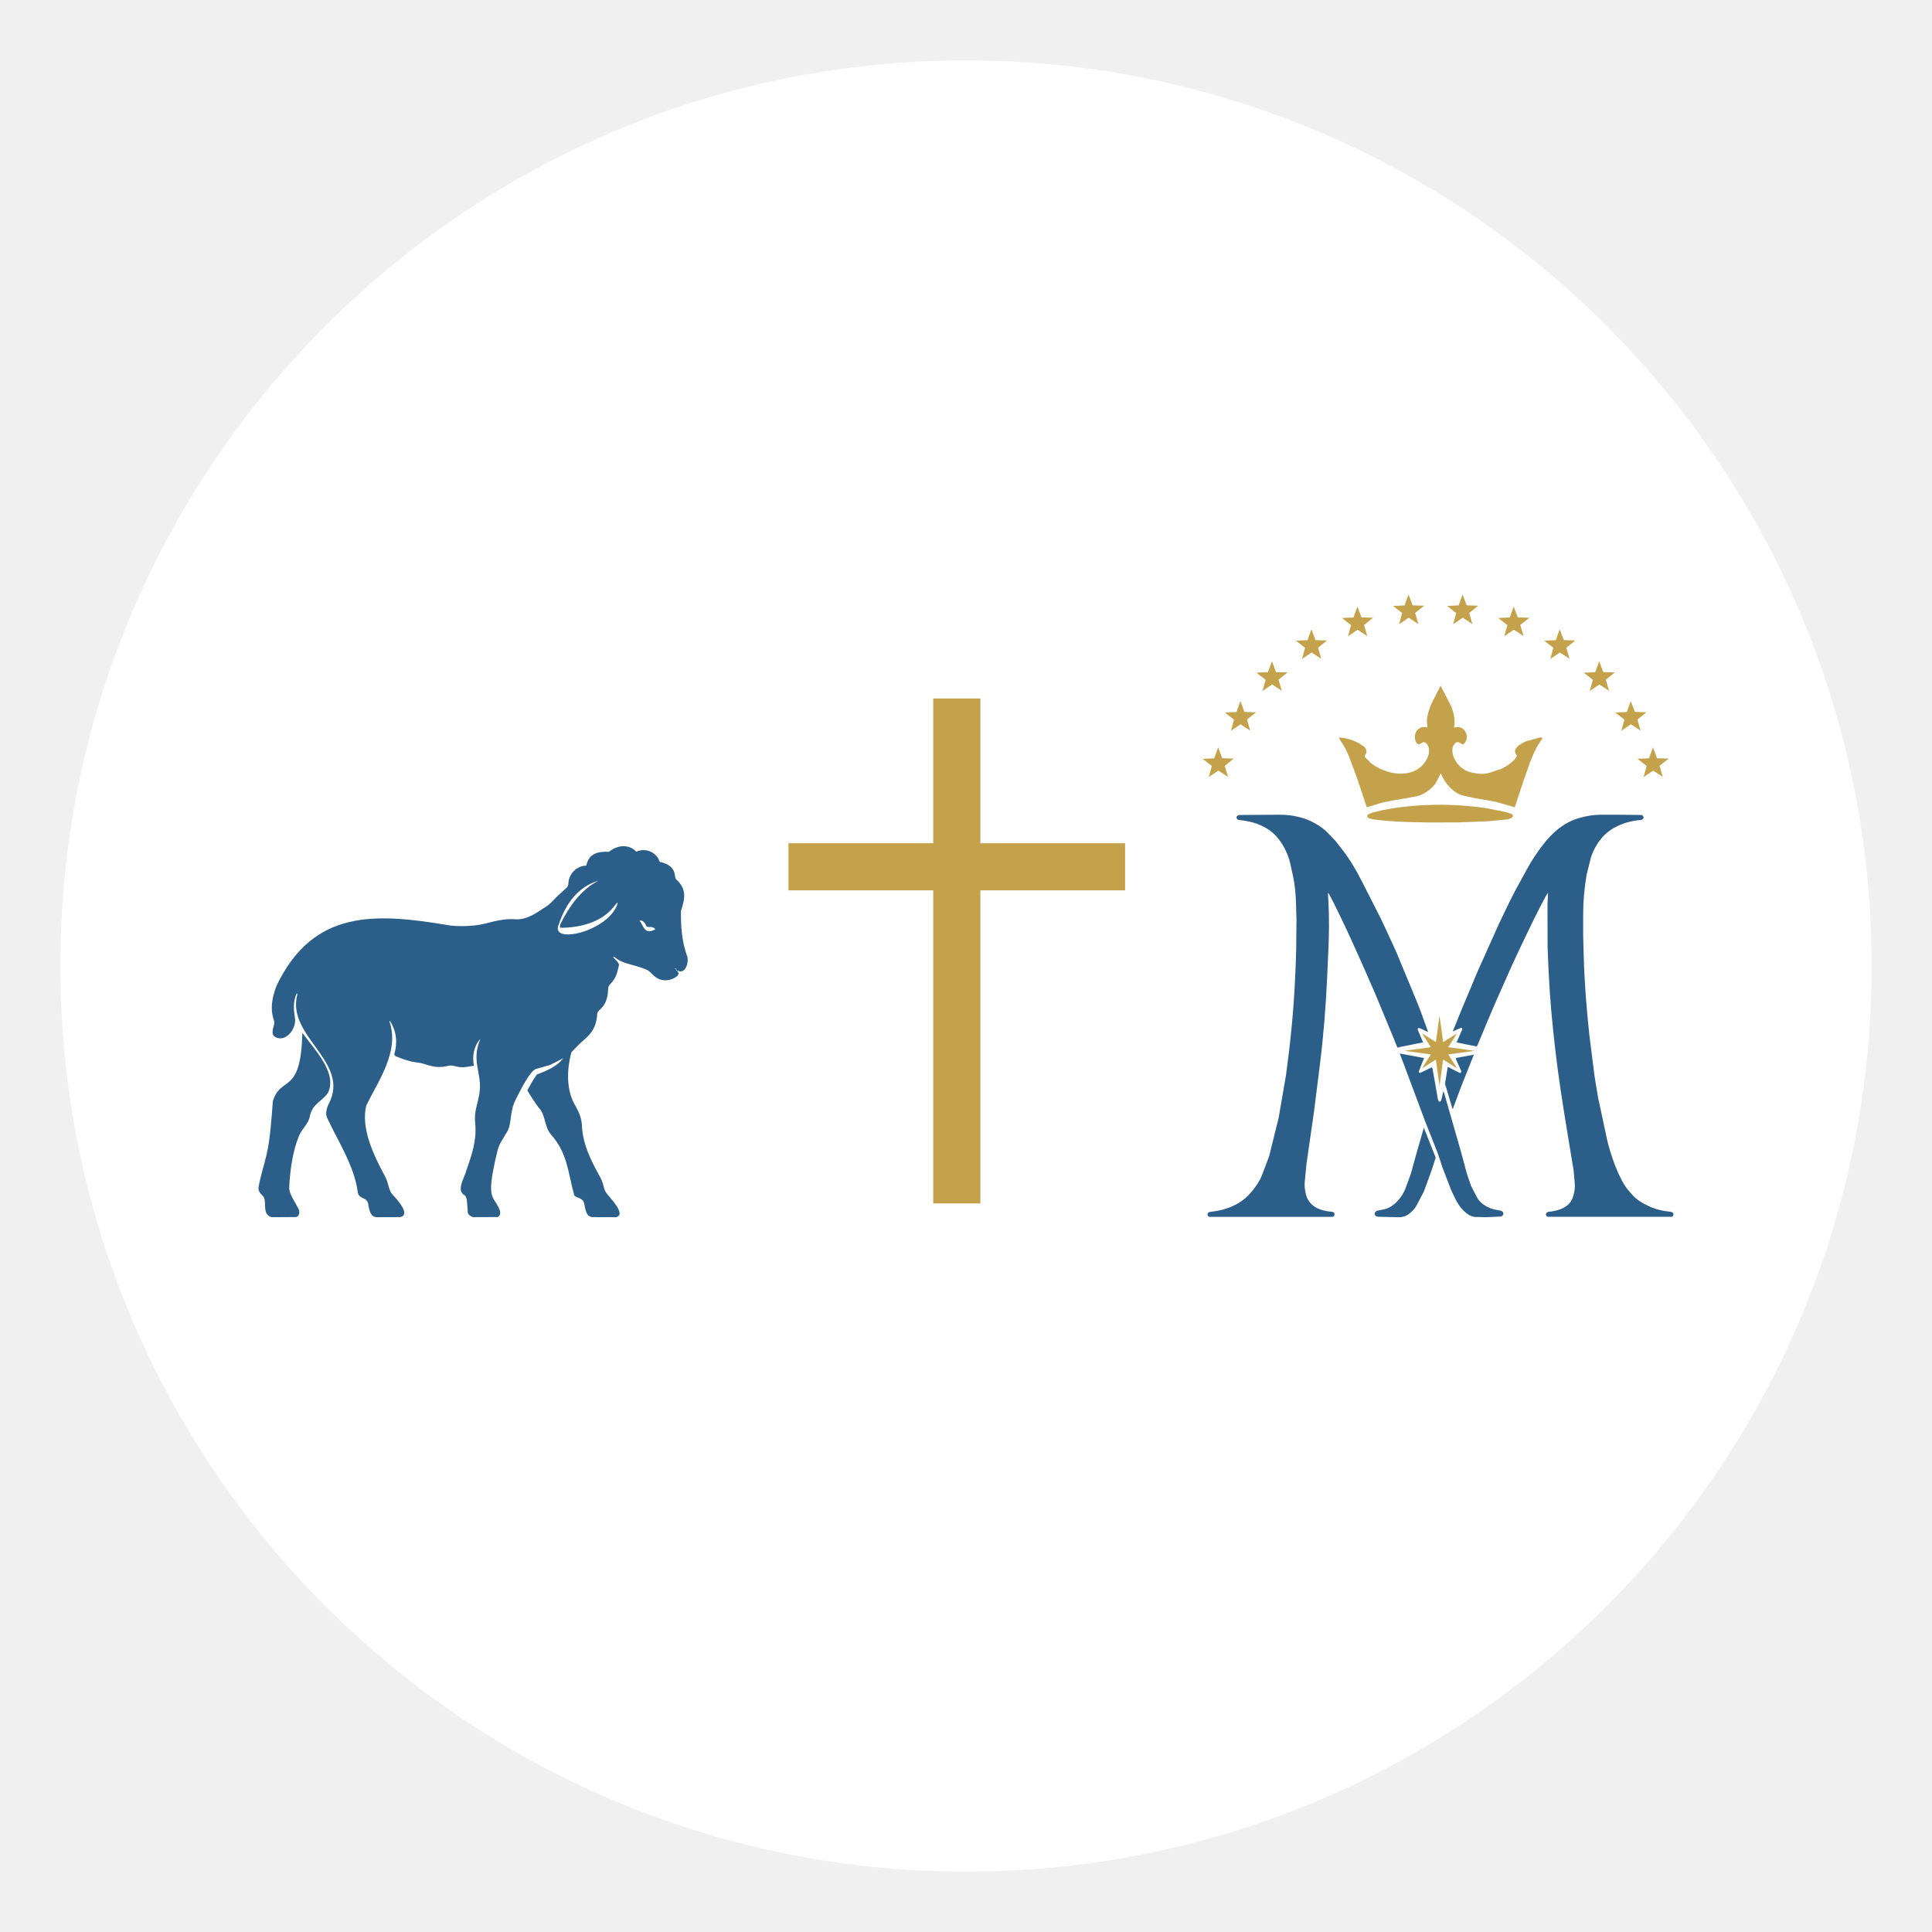
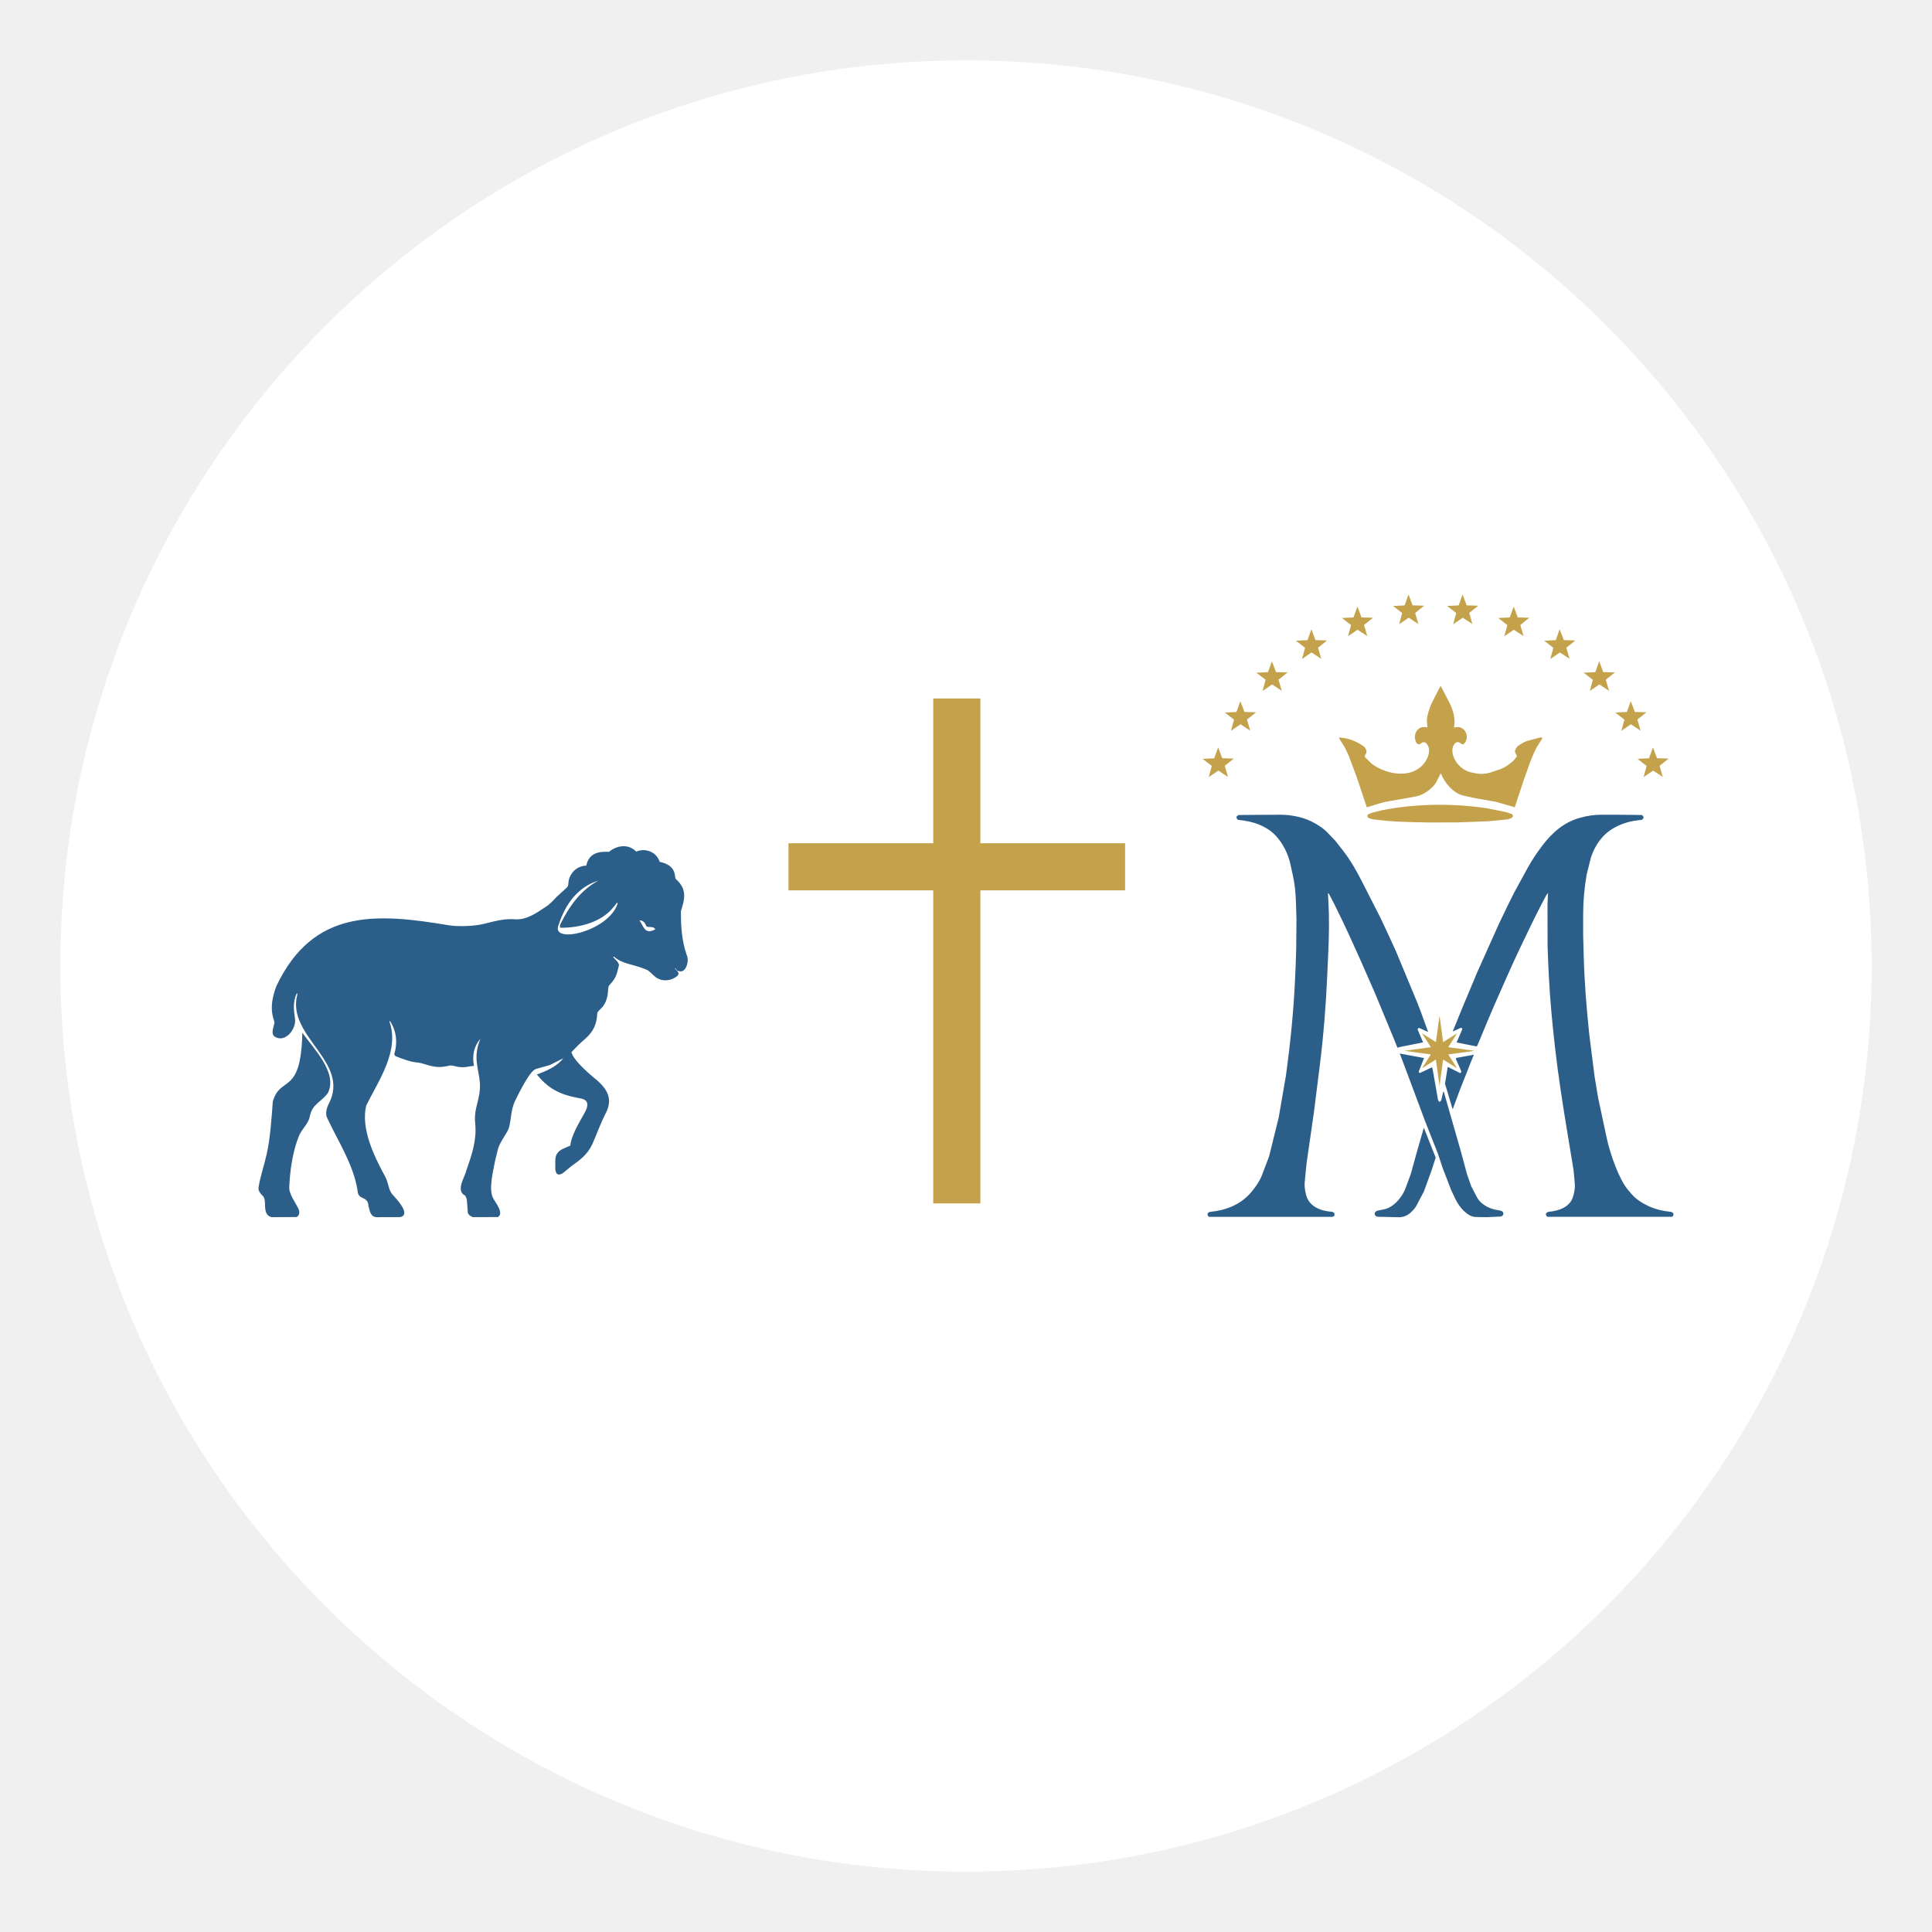
<svg xmlns="http://www.w3.org/2000/svg" id="AB6-circle-icon" viewBox="0 0 1024 1024">
  <g id="circle-reversed">
    <circle id="circle-bg" cx="512" cy="512" r="480" fill="#fff" />
    <g id="circle-icons">
      <g id="lockup-m">
        <g id="crown-stars-accent">
          <path d="M761.44,414.25c-1.61,3.21-6.72,7.07-10.55,7.78l-7.36,1.36c-4.29.8-8.53,1.26-12.67,2.53l-6.43,1.98-5.22-15.65-4.29-11.54-1.58-3.44c-1.32-2.87-4.45-6.51-3.39-6.38l2.03.24c3.01.35,5.72,1.47,8.39,2.87l2.49,1.64c.76.5,1.37,1.89,1.43,2.87.07,1.06-1.58,2.04-.73,2.87l3.29,3.25c6.82,5.28,17.92,7.65,24.96,2.78,5.14-3.55,7.61-10.76,3.72-13.81-.38-.29-1.49-.22-1.87.04l-1.07.73c-.41.28-1.5-.04-1.81-.59-1.29-2.3-1.17-5.06.6-7,1.34-1.47,3.33-1.73,5.19-1.23l-.28-3.24c-.2-2.32,1.51-7.65,2.8-10.16l4.46-8.67,4.73,9.07c1.99,3.82,3.35,9.1,2.32,13.07l1.21-.21c2.7-.47,4.88,1.37,5.5,3.95.71,2.92-1.38,5.48-2.24,5.16s-2.31-2.25-4.01-.41c-3.67,3.98.87,13.79,9.02,15.36l2.31.44c2.66.51,5.46.25,8.03-.62l5.1-1.72c2.37-.8,8.05-4.76,8.47-7.14-.56-.52-1.3-1.93-.91-2.85.41-.99,1.11-1.99,1.94-2.54,1.53-1,3.04-1.98,4.77-2.43l6.74-1.78c.28-.07,1.12.26.94.54l-2.87,4.47-1.56,3.18-1.84,4.35-3.66,10.33-4.69,14.18-9.96-2.9-11.1-1.94-6.12-1.34c-5.13-1.12-10.02-6.6-11.94-11.75l-.41.52-1.88,3.75Z" fill="#c4a24c" />
          <path d="M772.54,435.89l-15.37.04-9.64-.22-4.43-.16c-5.08-.18-9.93-.59-15-1.25-1.56-.2-3.29-.81-3.41-1.6-.04-.27.24-.98.49-1.09l2.15-.89,5.53-1.35c18.01-3.48,36.97-3.65,55.12-1l10.42,2.09,2.92,1.04c.22.08.55.72.57.95.07.95-1.81,1.73-3.48,1.9l-9.36.92-16.52.63Z" fill="#c4a24c" />
          <polygon points="772.24 566.21 764.89 561.57 762.98 575.61 761.06 561.57 753.72 566.21 758.36 558.87 744.32 556.95 758.36 555.04 753.72 547.69 761.06 552.33 762.98 538.29 764.89 552.33 772.24 547.69 767.6 555.04 781.64 556.95 767.6 558.87 772.24 566.21" fill="#c4a24c" />
          <g id="Stars">
            <polygon id="Left_Star" data-name="Left Star" points="650.86 411.79 645.74 408.43 640.67 411.87 642.29 405.96 637.44 402.2 643.57 401.91 645.65 396.14 647.81 401.88 653.94 402.07 649.16 405.9 650.86 411.79" fill="#c4a24c" />
            <polygon points="662.64 387.26 657.52 383.89 652.44 387.33 654.06 381.42 649.22 377.66 655.34 377.37 657.42 371.6 659.59 377.34 665.72 377.54 660.93 381.37 662.64 387.26" fill="#c4a24c" />
            <polygon points="679.37 366.14 674.24 362.77 669.17 366.22 670.79 360.3 665.94 356.54 672.07 356.25 674.15 350.49 676.31 356.22 682.44 356.42 677.66 360.25 679.37 366.14" fill="#c4a24c" />
            <polygon points="700.29 349.18 695.17 345.82 690.1 349.26 691.72 343.35 686.87 339.59 693 339.3 695.08 333.53 697.24 339.27 703.37 339.46 698.59 343.3 700.29 349.18" fill="#c4a24c" />
            <polygon points="724.68 337.14 719.55 333.78 714.48 337.22 716.1 331.31 711.26 327.55 717.38 327.26 719.46 321.49 721.63 327.23 727.75 327.42 722.97 331.26 724.68 337.14" fill="#c4a24c" />
            <polygon points="751.77 330.77 746.64 327.4 741.57 330.84 743.19 324.93 738.35 321.17 744.47 320.88 746.55 315.11 748.72 320.85 754.84 321.04 750.06 324.88 751.77 330.77" fill="#c4a24c" />
            <polygon points="780.42 330.77 775.3 327.4 770.22 330.84 771.84 324.93 767 321.17 773.12 320.88 775.2 315.11 777.37 320.85 783.5 321.04 778.71 324.88 780.42 330.77" fill="#c4a24c" />
            <polygon points="807.51 337.14 802.38 333.78 797.31 337.22 798.93 331.31 794.09 327.55 800.21 327.26 802.29 321.49 804.46 327.23 810.59 327.42 805.8 331.26 807.51 337.14" fill="#c4a24c" />
            <polygon points="831.89 349.18 826.77 345.82 821.7 349.26 823.31 343.35 818.47 339.59 824.6 339.3 826.67 333.53 828.84 339.27 834.97 339.46 830.18 343.3 831.89 349.18" fill="#c4a24c" />
            <polygon points="852.82 366.14 847.7 362.77 842.62 366.22 844.24 360.3 839.4 356.54 845.52 356.25 847.6 350.49 849.77 356.22 855.9 356.42 851.11 360.25 852.82 366.14" fill="#c4a24c" />
            <polygon points="869.55 387.26 864.42 383.89 859.35 387.33 860.97 381.42 856.13 377.66 862.25 377.37 864.33 371.6 866.5 377.34 872.62 377.54 867.84 381.37 869.55 387.26" fill="#c4a24c" />
            <polygon id="Right_Star" data-name="Right Star" points="881.32 411.79 876.2 408.43 871.13 411.87 872.74 405.96 867.9 402.2 874.03 401.91 876.1 396.14 878.27 401.88 884.4 402.07 879.61 405.9 881.32 411.79" fill="#c4a24c" />
          </g>
        </g>
        <g id="m-letterform">
          <g>
            <path d="M820.93,517.33l-.32-6.43-.36-9.34-.04-22.33.28-6.01-1.14,1.65-2.9,5.52-3.75,7.46-4.85,10.04-2.8,5.88-1.59,3.4-2.17,4.68-8.01,18.04-2.17,4.99-3.43,8.09-4.47,10.77c-.1.23-.45.8-.53.9l-3.89-.77-6.78-1.34,2.93-6.74c.08-.19.11-.81-.03-.86l-.58-.19-4.37,1.99,5.04-12.41,8.08-19.27,11.33-25.28,4.54-9.47,2.26-4.56,1.47-2.91,6.92-12.66c2.33-4.26,4.95-8.14,7.88-12.01,5.18-6.83,11.46-12.35,19.81-14.68,3.76-1.05,7.53-1.67,11.42-1.66h8.5s12.81.14,12.81.14c.51,0,1.14.88,1.12,1.39-.02.46-.72,1.21-1.26,1.25-5.12.37-9.83,1.65-14.28,4.12-6.14,3.4-10.08,9-12.34,15.61l-2.3,9.21c-1.18,6.96-1.84,13.83-1.85,20.92v11.5s.31,11.23.31,11.23c.39,13.8,1.47,27.23,2.92,40.98l2.82,22.36,1.86,11.21,4.64,21.72c1.64,7.7,6.37,21.57,11.27,27.27l1.88,2.18c2.36,2.74,5.4,4.67,8.68,6.22,3.83,1.8,7.77,2.75,12.05,3.16.56.05,1.2.52,1.4.93s-.17,1.71-.85,1.71h-65.8c-.54,0-1.04-1.09-.94-1.49.15-.55.79-1.09,1.48-1.16,5.7-.54,11.36-2.59,12.97-8.15.62-2.15,1.08-4.45.88-6.7l-.65-7.19-3.23-19.57c-2.53-15.35-4.9-30.39-6.65-45.85-1.42-12.52-2.59-24.75-3.23-37.51Z" fill="#2c5e8a" />
            <path d="M766.75,577.24l-.87-2.7,1.44-9.07,6.54,3.27c.36.18.83-.93.62-1.06l-2.82-6.39.15-.57,7.11-1.29,2.26-.41-1.84,4.54-5.62,14.22-3.44,9.32-.23.63c-.05.12-.29-.25-.33-.41l-1.28-4.36-1.68-5.71Z" fill="#2c5e8a" />
            <path d="M703.83,473.37l.23,4c.51,9.05.38,17.92-.03,26.99l-.62,13.74c-.7,15.62-1.93,30.93-3.87,46.43l-3.12,24.88-3.95,27.44-.94,9.66c-.21,2.19.15,4.41.65,6.53,1.49,6.3,7.44,8.78,13.76,9.23.5.04,1.41.6,1.38,1.05s-.08.91-.16,1.14c-.1.29-.86.5-1.33.5h-64.87c-.57,0-1.04-1.09-.96-1.5s.7-1.06,1.22-1.11c9-.93,16.81-4.04,22.48-11.1,2.1-2.62,4.01-5.33,5.2-8.47l3.76-9.92,5.05-20.41,3.89-22.53c2.3-16.9,4.01-33.57,4.79-50.58l.34-7.51.28-8.7.15-15.52-.24-8.41c-.15-5.04-.52-9.96-1.6-14.87l-1.45-6.61c-1.13-5.16-4-10.83-7.64-14.73-2.55-2.73-5.72-4.66-9.17-6.04s-6.95-1.99-10.73-2.4c-.46-.05-1.05-1.01-.98-1.46.08-.5.85-1.12,1.4-1.12l8.14-.07,13.48-.07c4.51-.02,8.9.67,13.18,2.1,3.82,1.27,8.96,4.21,11.64,6.97l4.44,4.57,4.1,5.25c4.07,5.21,7.25,10.83,10.27,16.76l9.63,18.91,2.99,6.35,3.24,7.01,2.05,4.51,11.39,27.41,1.74,4.52,3.89,10.74-.93-.35-3.31-1.55c-.18-.09-.67-.16-.83-.16-.22,0-.55.66-.46.87l2.61,6.16.25.59s-.25.05-.48.09l-5.64,1.13-6.02,1.19-1.45.39-2.02-5.03-9.72-23.48-4.17-9.54-4.28-9.69-4.94-10.91-1.58-3.41-2.28-4.85-4.8-9.84-2.47-4.71c-.05-.09-.62-.49-.55-.43Z" fill="#2c5e8a" />
          </g>
          <g>
            <path d="M796.82,643.09c-.41-2.14-3.23-1.11-7.35-2.9-2.78-1.21-5.32-3.04-6.71-5.72l-2.98-5.73-2.25-6.45-3.1-11.53-9.19-32.09c-.07-.04-.19-.1-.27-.13l-1.06,4.52c-.06.27-.69.97-.91.93-.35-.06-.8-.88-.87-1.29l-2.1-11.95-.73-4.17c-.04-.2-.3-.84-.35-.89l-6.09,2.9c-.2.1-.84,0-.86-.17-.01-.11-.01-.54.05-.71l2.73-6.92-12.9-2.39,1.52,3.9,12.09,32.36h0s6.49,16.44,6.49,16.44c.06,0,.09,0,.04.02l2.52,7.67,4.67,12.13,2.31,4.83c1.91,3.99,6.25,9.22,10.67,9.29l6.02.09,7.16-.34c.76-.04,1.59-.93,1.44-1.71Z" fill="#2c5e8a" />
            <path d="M764.98,578.54h0c-.09-.05-.06-.03,0,0Z" fill="#2c5e8a" />
          </g>
          <path d="M760.34,612.06h0s-5.66-14.34-5.66-14.34l-3.33,11.5-3.64,13.13-2.77,7.49c-1.73,4.67-6.23,10.06-11.26,11.1l-3.64.75c-.81.17-1.52.97-1.45,1.76.07.82.92,1.44,1.83,1.46l10.91.25c2.42.06,4.73-.91,6.44-2.55,1.12-1.08,2.25-2.2,2.97-3.58l3.96-7.54,3.98-10.91,2.26-7.04-.58-1.47Z" fill="#2c5e8a" />
        </g>
      </g>
      <g id="lockup-lamb">
-         <path d="M324.95,507.23c.82,1.14,3.39,2.93,3.07,4.53-1.19,4.85-1.35,6.43-4.96,10.29-1.42,1.52-.03,4.25-2.08,8.98-1.74,4-4.37,4.36-4.45,6.38-.41,9.77-6.33,12.76-9.78,16.29l-3.86,3.95c-2.66,9.74-2.78,20.74,2.35,28.92,1.84,3.26,3.05,6.46,3.21,10.23.41,9.66,4.85,18.46,9.45,26.74,2.4,4.14,1.74,6.87,3.91,9.33,1.67,2.17,10.45,11.09,4.59,12.27,0,0-12.35-.04-12.35-.04-3.77-.19-3.75-4.88-4.51-7.5-.71-3.04-4.82-2.55-5.26-4.37-3.26-11.81-3.39-21.95-12.34-32.04-3.58-4.17-2.55-10.22-6.54-14.26-1.58-2.14-4.63-6.68-5.89-9.02,1.64-3.04,3.06-5.68,5.05-8.4,4.99-1.88,10.66-4.19,13.95-8.59l-7.07,3.58-7.26,2.04c-3.33.75-9.28,13.15-10.97,16.5-3.17,6.39-1.89,12.62-4.42,16.81-1.71,2.98-4.14,6.26-4.98,9.62,0,0-1.4,5.78-1.4,5.78-.95,5.2-3.51,14.88-1.14,19.62,1.15,2.42,6.09,7.99,2.63,10.19l-13.22.05c-1.14-.34-2.66-1.36-2.74-2.55l-.44-5.95c-.06-.86-.47-2.57-1.13-3.01-4.96-2.63.02-9.63.8-13.26,2.88-8.18,5.59-16.01,4.7-24.82-.29-2.89-.15-5.65.56-8.48,1.06-4.24,2.23-8.59,1.93-12.98-.51-7.4-3.94-13.59.26-23.42-3.51,3.87-4.44,9.11-3.41,14.24l-4.03.62c-4.77.73-6.89-1.27-9.31-.65-7.85,2.04-11.65-1.09-16.39-1.68-3.91-.27-8.09-1.9-11.7-3.32-.32-.12-.79-.86-.82-1.07,1.88-6.09,1.15-12.44-2.29-17.64l-.29.18c5.51,15.7-5.61,31.13-12.27,44.64-2.9,11.99,3.89,26.35,9.67,36.96,2.42,4.16,1.8,7.65,4.52,10.51,2.63,2.86,9.4,10.31,3.87,11.67,0,0-12.45.04-12.45.04-3.42-.13-3.75-3.37-4.41-5.87-.29-5.36-4.72-3.15-5.65-7.14-1.5-11.87-7.96-23.18-13.33-33.64,0,0-2.91-5.92-2.91-5.92-1.14-2.33-.31-5.24.81-7.5,11.75-22.36-22.62-35.71-16.64-57.95-.01-.73-.2-.86-.54-.13-1.71,4.17-1.43,7.98-.78,12.23,1.3,5.7-4.8,13.57-10.37,10.41-2.67-1.36-.83-5.25-.47-7.36.38-1.63-3.96-6.6,1.13-19.8,19.57-40.84,52.7-38.57,91.72-31.99,4.42.58,8.83.46,13.28.03,7.05-.68,12.84-3.93,21.74-3.26,6.09.31,11.33-3.55,16.15-6.75,1.54-.85,4.35-3.76,5.52-5.09,0,0,5.38-4.93,5.38-4.93,1.61-1.47.17-3.11,2.13-6.62,1.73-3.1,4.72-4.93,8.24-5.08,1.47-6.52,6.23-7.58,12.08-7.3,4.16-3.5,10.32-4.36,14.44-.1,4.84-2.14,10.77.18,12.39,5.4,9.55,2.04,7.62,8.13,8.54,9.11,5.93,5.11,4.95,10.33,2.75,16.91-.09,7.82.43,15.94,3.05,23.34,1.58,3.15-.52,10.47-4.65,8.38l-.52.06c2.74,2.18-1.93,4.25-3.88,4.75-7.24,1.41-8.9-3.79-12.07-5.3-7.1-3.12-12.82-2.88-17.35-6.96l-.54.15ZM325.04,480.93c-6.35,7.95-18.1,10.91-27.98,10.79-.42.03-.25-1.55-.02-1.96,4.65-9.35,10.74-18.04,20.16-23.02-11.1,3.41-17.48,12.53-21.03,23.18-5.08,11.03,26.51,3.86,31.17-11.01l-.16-.6-2.15,2.62ZM342.42,490.58c-.52-1.66-1.9-2.85-3.47-2.78,2.47,3.82,2.92,7.66,8.37,4.76-1.21-2.2-4.42-.44-4.9-1.98ZM325.14,506.6l-.46-.04.46.04ZM358.44,513.6l-.83-.56.43.78.4-.22ZM358.64,513.86l-.32.33.25.23.31-.29-.24-.27Z" fill="#2c5e8a" />
+         <path d="M324.95,507.23c.82,1.14,3.39,2.93,3.07,4.53-1.19,4.85-1.35,6.43-4.96,10.29-1.42,1.52-.03,4.25-2.08,8.98-1.74,4-4.37,4.36-4.45,6.38-.41,9.77-6.33,12.76-9.78,16.29l-3.86,3.95C303.616,561.088 309.377,566.849 316.468,572.61 C323.115,578.372 324.445,583.69 320.899,590.337 C317.797,596.541 316.025,601.859 313.809,606.734 C311.15,612.052 307.604,614.711 303.173,617.813 L298.298,621.802 Q294.753,624.018 294.309,619.586 L294.309,615.154 Q294.309,610.723 298.298,608.95 L302.286,607.177 C302.73,602.303 306.275,596.098 309.82,589.894 Q313.366,583.69 308.491,582.36 C298.741,580.587 291.65,578.372 284.560,569.510 c4.99-1.88,10.66-4.19,13.95-8.59l-7.07,3.58-7.26,2.04c-3.33.75-9.28,13.15-10.97,16.5-3.17,6.39-1.89,12.62-4.42,16.81-1.71,2.98-4.14,6.26-4.98,9.62,0,0-1.4,5.78-1.4,5.78-.95,5.2-3.51,14.88-1.14,19.62,1.15,2.42,6.09,7.99,2.63,10.19l-13.22.05c-1.14-.34-2.66-1.36-2.74-2.55l-.44-5.95c-.06-.86-.47-2.57-1.13-3.01-4.96-2.63.02-9.63.8-13.26,2.88-8.18,5.59-16.01,4.7-24.82-.29-2.89-.15-5.65.56-8.48,1.06-4.24,2.23-8.59,1.93-12.98-.51-7.4-3.94-13.59.26-23.42-3.51,3.87-4.44,9.11-3.41,14.24l-4.03.62c-4.77.73-6.89-1.27-9.31-.65-7.85,2.04-11.65-1.09-16.39-1.68-3.91-.27-8.09-1.9-11.7-3.32-.32-.12-.79-.86-.82-1.07,1.88-6.09,1.15-12.44-2.29-17.64l-.29.18c5.51,15.7-5.61,31.13-12.27,44.64-2.9,11.99,3.89,26.35,9.67,36.96,2.42,4.16,1.8,7.65,4.52,10.51,2.63,2.86,9.4,10.31,3.87,11.67,0,0-12.45.04-12.45.04-3.42-.13-3.75-3.37-4.41-5.87-.29-5.36-4.72-3.15-5.65-7.14-1.5-11.87-7.96-23.18-13.33-33.64,0,0-2.91-5.92-2.91-5.92-1.14-2.33-.31-5.24.81-7.5,11.75-22.36-22.62-35.71-16.64-57.95-.01-.73-.2-.86-.54-.13-1.71,4.17-1.43,7.98-.78,12.23,1.3,5.7-4.8,13.57-10.37,10.41-2.67-1.36-.83-5.25-.47-7.36.38-1.63-3.96-6.6,1.13-19.8,19.57-40.84,52.7-38.57,91.72-31.99,4.42.58,8.83.46,13.28.03,7.05-.68,12.84-3.93,21.74-3.26,6.09.31,11.33-3.55,16.15-6.75,1.54-.85,4.35-3.76,5.52-5.09,0,0,5.38-4.93,5.38-4.93,1.61-1.47.17-3.11,2.13-6.62,1.73-3.1,4.72-4.93,8.24-5.08,1.47-6.52,6.23-7.58,12.08-7.3,4.16-3.5,10.32-4.36,14.44-.1,4.84-2.14,10.77.18,12.39,5.4,9.55,2.04,7.62,8.13,8.54,9.11,5.93,5.11,4.95,10.33,2.75,16.91-.09,7.82.43,15.94,3.05,23.34,1.58,3.15-.52,10.47-4.65,8.38l-.52.06c2.74,2.18-1.93,4.25-3.88,4.75-7.24,1.41-8.9-3.79-12.07-5.3-7.1-3.12-12.82-2.88-17.35-6.96l-.54.15ZM325.04,480.93c-6.35,7.95-18.1,10.91-27.98,10.79-.42.03-.25-1.55-.02-1.96,4.65-9.35,10.74-18.04,20.16-23.02-11.1,3.41-17.48,12.53-21.03,23.18-5.08,11.03,26.51,3.86,31.17-11.01l-.16-.6-2.15,2.62ZM342.42,490.58c-.52-1.66-1.9-2.85-3.47-2.78,2.47,3.82,2.92,7.66,8.37,4.76-1.21-2.2-4.42-.44-4.9-1.98ZM325.14,506.6l-.46-.04.46.04ZM358.44,513.6l-.83-.56.43.78.4-.22ZM358.64,513.86l-.32.33.25.23.31-.29-.24-.27Z" fill="#2c5e8a" />
        <path d="M158.27,640.92c.7,1.3.48,3.62-1.2,4.14l-13.19.07c-5.45-1.62-1.97-8.71-4.6-11.3-1.32-1.29-2.6-2.78-2.21-4.67.94-5.81,2.94-11.49,4.22-17.2,1.92-8.09,2.69-19.77,3.31-28.17,4.03-13.99,14.96-2.77,15.64-36.4,5.97,8.4,18.88,21.18,13.56,31.88-3.49,4.91-8.3,5.66-9.64,12.61-.73,3.79-4.13,6.36-5.7,10.18-3.33,8.12-4.74,18.17-5.16,27.09-.24,3.74,3.52,8.5,4.97,11.75Z" fill="#2c5e8a" />
      </g>
      <polygon id="lockup-cross" points="596.33 446.93 519.61 446.93 519.61 370.21 494.63 370.21 494.63 446.93 417.91 446.93 417.91 471.91 494.63 471.91 494.63 637.84 519.61 637.84 519.61 471.91 596.33 471.91 596.33 446.93" fill="#c4a24c" />
    </g>
  </g>
</svg>
